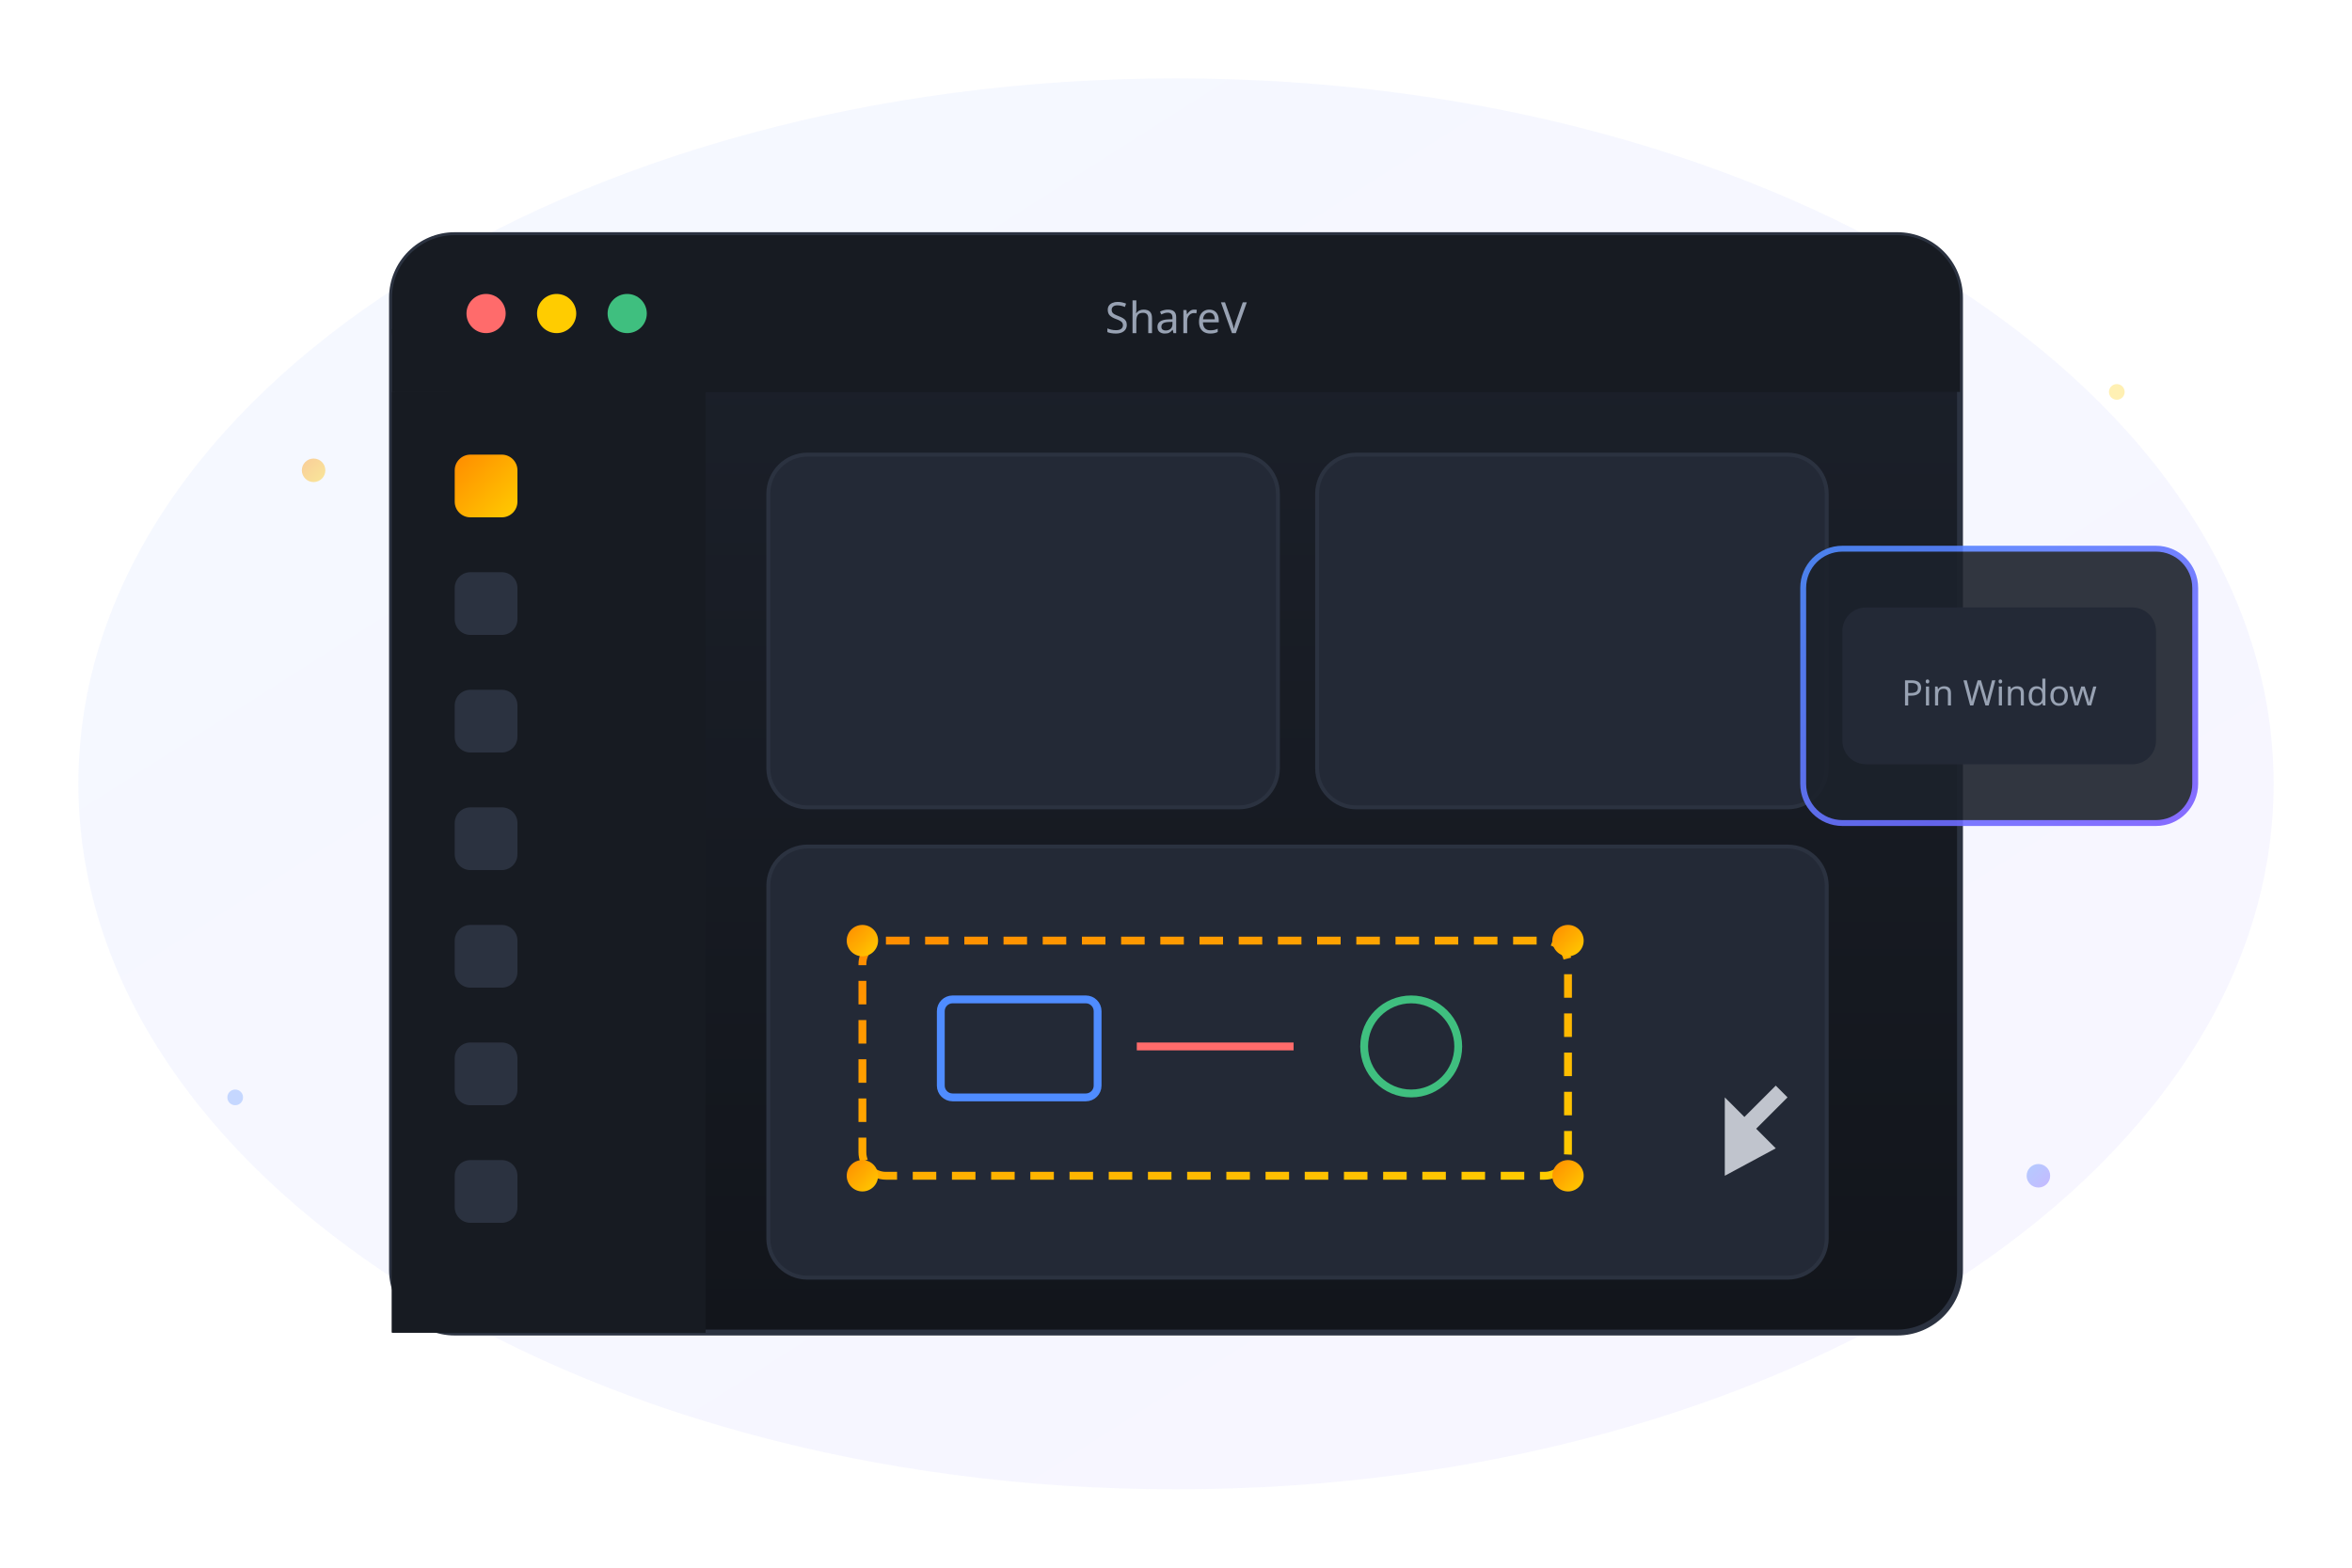
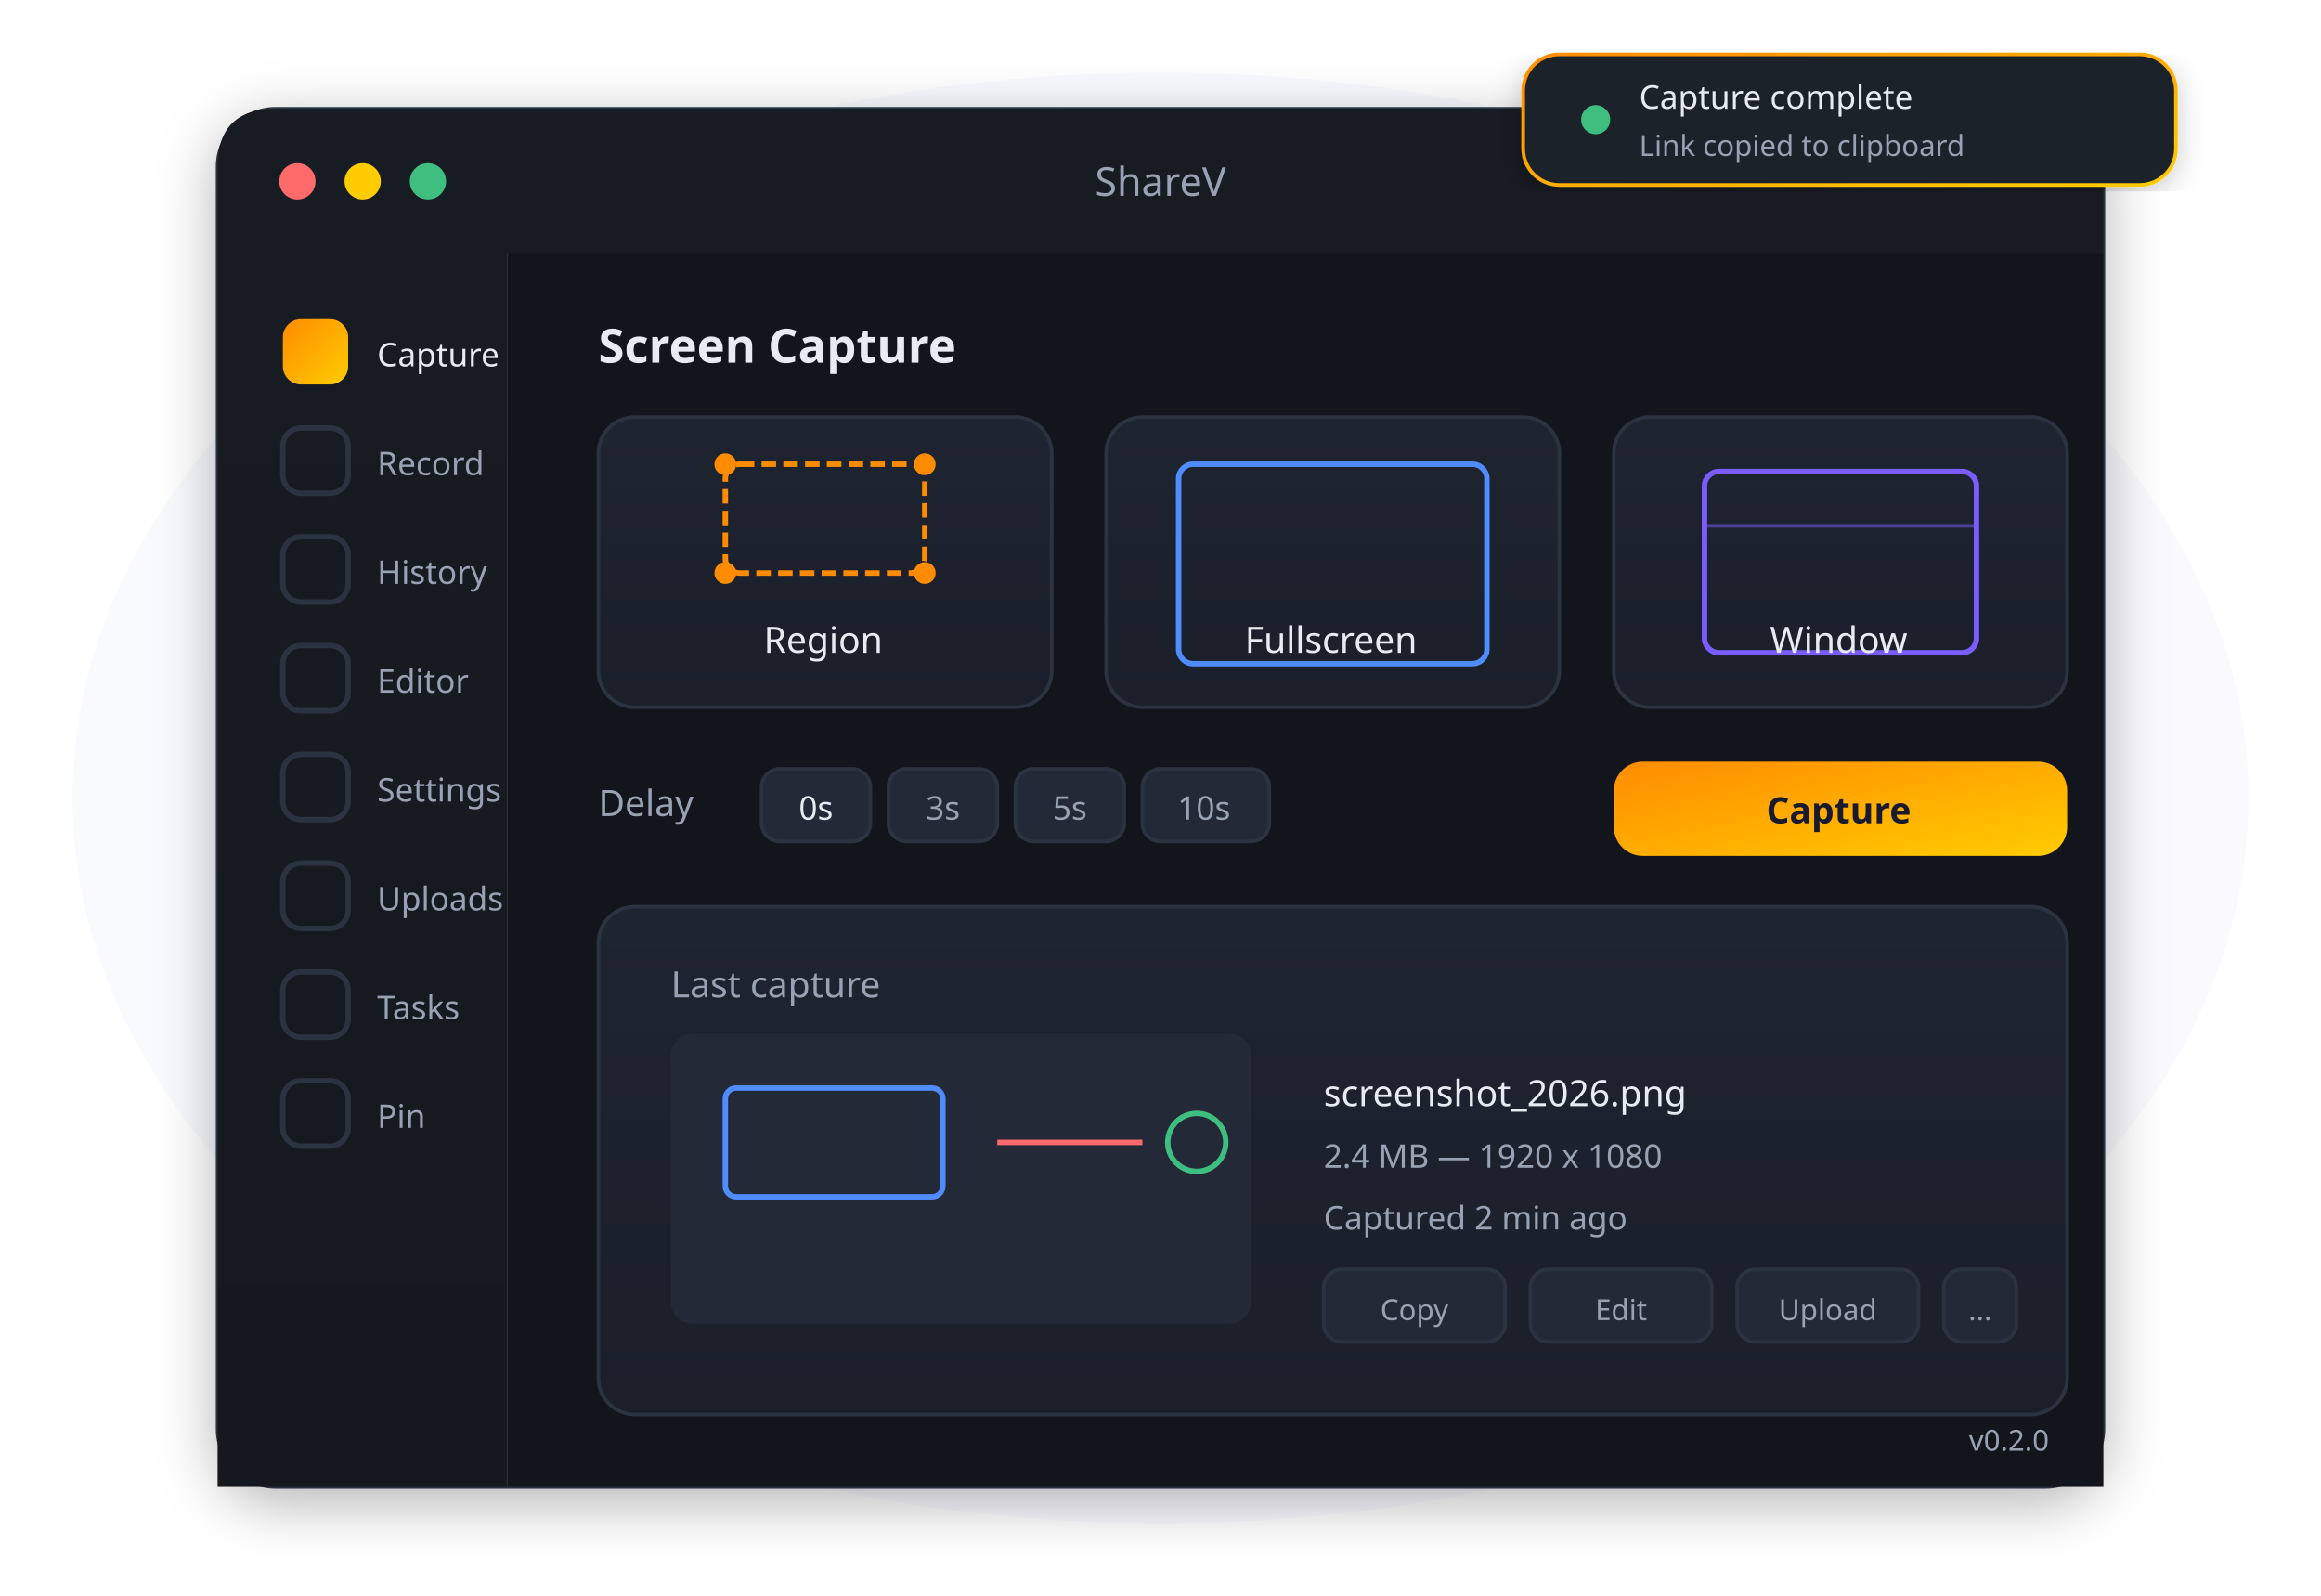
- <svg xmlns="http://www.w3.org/2000/svg" viewBox="0 0 600 400" width="600" height="400">
+ <svg xmlns="http://www.w3.org/2000/svg" viewBox="0 0 640 440" width="640" height="440">
  <defs>
-     <linearGradient id="heroGrad" x1="0%" y1="0%" x2="100%" y2="100%">
-       <stop offset="0%" style="stop-color:#ff8c00" />
-       <stop offset="100%" style="stop-color:#ffcc00" />
+     <linearGradient id="heroBg" x1="0%" y1="0%" x2="0%" y2="100%">
+       <stop offset="0%" style="stop-color:#1a1f2e" />
+       <stop offset="100%" style="stop-color:#12151b" />
    </linearGradient>
-     <linearGradient id="screenGrad" x1="0%" y1="0%" x2="0%" y2="100%">
-       <stop offset="0%" style="stop-color:#1c212b" />
-       <stop offset="100%" style="stop-color:#12151b" />
+     <linearGradient id="sidebarBg" x1="0%" y1="0%" x2="0%" y2="100%">
+       <stop offset="0%" style="stop-color:#171b22" />
+       <stop offset="100%" style="stop-color:#14181f" />
+     </linearGradient>
+     <linearGradient id="cardBg" x1="0%" y1="0%" x2="0%" y2="100%">
+       <stop offset="0%" style="stop-color:#1e2430" />
+       <stop offset="100%" style="stop-color:#1a1f2a" />
    </linearGradient>
    <linearGradient id="accentGrad" x1="0%" y1="0%" x2="100%" y2="100%">
      <stop offset="0%" style="stop-color:#4f8cff" />
      <stop offset="100%" style="stop-color:#7b5cff" />
    </linearGradient>
+     <linearGradient id="linuxGrad" x1="0%" y1="0%" x2="100%" y2="100%">
+       <stop offset="0%" style="stop-color:#ff8c00" />
+       <stop offset="100%" style="stop-color:#ffcc00" />
+     </linearGradient>
+     <filter id="shadow1" x="-5%" y="-5%" width="110%" height="110%">
+       <feDropShadow dx="0" dy="4" stdDeviation="8" flood-opacity="0.3" />
+     </filter>
+     <filter id="shadow2" x="-5%" y="-5%" width="110%" height="110%">
+       <feDropShadow dx="0" dy="2" stdDeviation="4" flood-opacity="0.2" />
+     </filter>
  </defs>
-   <ellipse cx="300" cy="200" rx="280" ry="180" fill="url(#accentGrad)" opacity="0.06" />
-   <rect x="100" y="60" width="400" height="280" rx="16" fill="url(#screenGrad)" stroke="#2b3240" stroke-width="1.5" />
-   <rect x="100" y="60" width="400" height="40" rx="16" fill="#171b22" />
-   <rect x="100" y="84" width="400" height="16" fill="#171b22" />
-   <circle cx="124" cy="80" r="5" fill="#ff6b6b" />
-   <circle cx="142" cy="80" r="5" fill="#ffcc00" />
-   <circle cx="160" cy="80" r="5" fill="#3fbf7f" />
-   <text x="300" y="85" text-anchor="middle" fill="#98a2b3" font-size="11" font-family="system-ui">ShareV</text>
-   <rect x="100" y="100" width="80" height="240" fill="#171b22" />
-   <rect x="100" y="100" width="80" height="240" rx="0" fill="#171b22" />
-   <rect x="100" y="324" width="80" height="16" fill="#171b22" />
-   <rect x="116" y="116" width="16" height="16" rx="4" fill="url(#heroGrad)" />
-   <rect x="116" y="146" width="16" height="16" rx="4" fill="#2b3240" />
-   <rect x="116" y="176" width="16" height="16" rx="4" fill="#2b3240" />
-   <rect x="116" y="206" width="16" height="16" rx="4" fill="#2b3240" />
-   <rect x="116" y="236" width="16" height="16" rx="4" fill="#2b3240" />
-   <rect x="116" y="266" width="16" height="16" rx="4" fill="#2b3240" />
-   <rect x="116" y="296" width="16" height="16" rx="4" fill="#2b3240" />
-   <rect x="196" y="116" width="130" height="90" rx="10" fill="#232936" stroke="#2b3240" stroke-width="1" />
-   <rect x="336" y="116" width="130" height="90" rx="10" fill="#232936" stroke="#2b3240" stroke-width="1" />
-   <rect x="196" y="216" width="270" height="110" rx="10" fill="#232936" stroke="#2b3240" stroke-width="1" />
-   <rect x="220" y="240" width="180" height="60" rx="6" fill="none" stroke="url(#heroGrad)" stroke-width="2" stroke-dasharray="6 4" />
-   <circle cx="220" cy="240" r="4" fill="url(#heroGrad)" />
-   <circle cx="400" cy="240" r="4" fill="url(#heroGrad)" />
-   <circle cx="220" cy="300" r="4" fill="url(#heroGrad)" />
-   <circle cx="400" cy="300" r="4" fill="url(#heroGrad)" />
-   <rect x="240" y="255" width="40" height="25" rx="3" fill="none" stroke="#4f8cff" stroke-width="2" />
-   <line x1="290" y1="267" x2="330" y2="267" stroke="#ff6b6b" stroke-width="2" marker-end="url(#arrowhead)" />
-   <circle cx="360" cy="267" r="12" fill="none" stroke="#3fbf7f" stroke-width="2" />
-   <rect x="460" y="140" width="100" height="70" rx="10" fill="#1c212b" stroke="url(#accentGrad)" stroke-width="1.5" opacity="0.9" />
-   <rect x="470" y="155" width="80" height="40" rx="6" fill="#232936" />
-   <text x="510" y="180" text-anchor="middle" fill="#98a2b3" font-size="9" font-family="system-ui">Pin Window</text>
-   <path d="M440 300l0-20 5 5 8-8 3 3-8 8 5 5z" fill="#e7ebf2" opacity="0.8" />
-   <circle cx="80" cy="120" r="3" fill="url(#heroGrad)" opacity="0.4" />
-   <circle cx="520" cy="300" r="3" fill="url(#accentGrad)" opacity="0.4" />
-   <circle cx="60" cy="280" r="2" fill="#4f8cff" opacity="0.3" />
-   <circle cx="540" cy="100" r="2" fill="#ffcc00" opacity="0.3" />
+   <ellipse cx="320" cy="220" rx="300" ry="200" fill="url(#accentGrad)" opacity="0.04" />
+   <rect x="60" y="30" width="520" height="380" rx="16" fill="url(#heroBg)" stroke="#2b3240" stroke-width="1" filter="url(#shadow1)" />
+   <path d="M60 46 Q60 30 76 30 L564 30 Q580 30 580 46 L580 70 L60 70 Z" fill="#171b22" />
+   <circle cx="82" cy="50" r="5" fill="#ff6b6b" />
+   <circle cx="100" cy="50" r="5" fill="#ffcc00" />
+   <circle cx="118" cy="50" r="5" fill="#3fbf7f" />
+   <text x="320" y="54" text-anchor="middle" fill="#98a2b3" font-size="11" font-family="system-ui" font-weight="500">ShareV</text>
+   <path d="M60 70 L60 410 L60 410 Q60 410 60 410 L140 410 L140 70 Z" fill="url(#sidebarBg)" />
+   <line x1="140" y1="70" x2="140" y2="410" stroke="#2b3240" stroke-width="0.5" />
+   <rect x="78" y="88" width="18" height="18" rx="5" fill="url(#linuxGrad)" />
+   <rect x="78" y="118" width="18" height="18" rx="5" fill="none" stroke="#2b3240" stroke-width="1.5" />
+   <rect x="78" y="148" width="18" height="18" rx="5" fill="none" stroke="#2b3240" stroke-width="1.5" />
+   <rect x="78" y="178" width="18" height="18" rx="5" fill="none" stroke="#2b3240" stroke-width="1.5" />
+   <rect x="78" y="208" width="18" height="18" rx="5" fill="none" stroke="#2b3240" stroke-width="1.5" />
+   <rect x="78" y="238" width="18" height="18" rx="5" fill="none" stroke="#2b3240" stroke-width="1.5" />
+   <rect x="78" y="268" width="18" height="18" rx="5" fill="none" stroke="#2b3240" stroke-width="1.5" />
+   <rect x="78" y="298" width="18" height="18" rx="5" fill="none" stroke="#2b3240" stroke-width="1.5" />
+   <text x="104" y="101" fill="#e7ebf2" font-size="9" font-family="system-ui" font-weight="500">Capture</text>
+   <text x="104" y="131" fill="#98a2b3" font-size="9" font-family="system-ui">Record</text>
+   <text x="104" y="161" fill="#98a2b3" font-size="9" font-family="system-ui">History</text>
+   <text x="104" y="191" fill="#98a2b3" font-size="9" font-family="system-ui">Editor</text>
+   <text x="104" y="221" fill="#98a2b3" font-size="9" font-family="system-ui">Settings</text>
+   <text x="104" y="251" fill="#98a2b3" font-size="9" font-family="system-ui">Uploads</text>
+   <text x="104" y="281" fill="#98a2b3" font-size="9" font-family="system-ui">Tasks</text>
+   <text x="104" y="311" fill="#98a2b3" font-size="9" font-family="system-ui">Pin</text>
+   <rect x="140" y="70" width="440" height="340" fill="#12151b" />
+   <text x="165" y="100" fill="#e7ebf2" font-size="13" font-family="system-ui" font-weight="600">Screen Capture</text>
+   <rect x="165" y="115" width="125" height="80" rx="10" fill="url(#cardBg)" stroke="#2b3240" stroke-width="1" />
+   <rect x="200" y="128" width="55" height="30" rx="4" fill="none" stroke="#ff8c00" stroke-width="1.5" stroke-dasharray="4 2" />
+   <circle cx="200" cy="128" r="3" fill="#ff8c00" />
+   <circle cx="255" cy="128" r="3" fill="#ff8c00" />
+   <circle cx="200" cy="158" r="3" fill="#ff8c00" />
+   <circle cx="255" cy="158" r="3" fill="#ff8c00" />
+   <text x="227" y="180" text-anchor="middle" fill="#e7ebf2" font-size="10" font-family="system-ui" font-weight="500">Region</text>
+   <rect x="305" y="115" width="125" height="80" rx="10" fill="url(#cardBg)" stroke="#2b3240" stroke-width="1" />
+   <rect x="325" y="128" width="85" height="55" rx="4" fill="none" stroke="#4f8cff" stroke-width="1.5" />
+   <text x="367" y="180" text-anchor="middle" fill="#e7ebf2" font-size="10" font-family="system-ui" font-weight="500">Fullscreen</text>
+   <rect x="445" y="115" width="125" height="80" rx="10" fill="url(#cardBg)" stroke="#2b3240" stroke-width="1" />
+   <rect x="470" y="130" width="75" height="50" rx="4" fill="none" stroke="#7b5cff" stroke-width="1.5" />
+   <line x1="470" y1="145" x2="545" y2="145" stroke="#7b5cff" stroke-width="1" opacity="0.5" />
+   <text x="507" y="180" text-anchor="middle" fill="#e7ebf2" font-size="10" font-family="system-ui" font-weight="500">Window</text>
+   <text x="165" y="225" fill="#98a2b3" font-size="10" font-family="system-ui">Delay</text>
+   <rect x="210" y="212" width="30" height="20" rx="5" fill="#232936" stroke="#2b3240" stroke-width="1" />
+   <text x="225" y="226" text-anchor="middle" fill="#e7ebf2" font-size="9" font-family="system-ui">0s</text>
+   <rect x="245" y="212" width="30" height="20" rx="5" fill="#232936" stroke="#2b3240" stroke-width="1" />
+   <text x="260" y="226" text-anchor="middle" fill="#98a2b3" font-size="9" font-family="system-ui">3s</text>
+   <rect x="280" y="212" width="30" height="20" rx="5" fill="#232936" stroke="#2b3240" stroke-width="1" />
+   <text x="295" y="226" text-anchor="middle" fill="#98a2b3" font-size="9" font-family="system-ui">5s</text>
+   <rect x="315" y="212" width="35" height="20" rx="5" fill="#232936" stroke="#2b3240" stroke-width="1" />
+   <text x="332" y="226" text-anchor="middle" fill="#98a2b3" font-size="9" font-family="system-ui">10s</text>
+   <rect x="445" y="210" width="125" height="26" rx="8" fill="url(#linuxGrad)" />
+   <text x="507" y="227" text-anchor="middle" fill="#1a1a2e" font-size="10" font-family="system-ui" font-weight="700">Capture</text>
+   <rect x="165" y="250" width="405" height="140" rx="10" fill="url(#cardBg)" stroke="#2b3240" stroke-width="1" />
+   <text x="185" y="275" fill="#98a2b3" font-size="10" font-family="system-ui">Last capture</text>
+   <rect x="185" y="285" width="160" height="80" rx="6" fill="#232936" />
+   <rect x="200" y="300" width="60" height="30" rx="3" fill="none" stroke="#4f8cff" stroke-width="1.5" />
+   <line x1="275" y1="315" x2="315" y2="315" stroke="#ff6b6b" stroke-width="1.5" />
+   <circle cx="330" cy="315" r="8" fill="none" stroke="#3fbf7f" stroke-width="1.5" />
+   <text x="365" y="305" fill="#e7ebf2" font-size="10" font-family="system-ui" font-weight="500">screenshot_2026.png</text>
+   <text x="365" y="322" fill="#98a2b3" font-size="9" font-family="system-ui">2.4 MB — 1920 x 1080</text>
+   <text x="365" y="339" fill="#98a2b3" font-size="9" font-family="system-ui">Captured 2 min ago</text>
+   <rect x="365" y="350" width="50" height="20" rx="5" fill="#232936" stroke="#2b3240" stroke-width="1" />
+   <text x="390" y="364" text-anchor="middle" fill="#98a2b3" font-size="8" font-family="system-ui">Copy</text>
+   <rect x="422" y="350" width="50" height="20" rx="5" fill="#232936" stroke="#2b3240" stroke-width="1" />
+   <text x="447" y="364" text-anchor="middle" fill="#98a2b3" font-size="8" font-family="system-ui">Edit</text>
+   <rect x="479" y="350" width="50" height="20" rx="5" fill="#232936" stroke="#2b3240" stroke-width="1" />
+   <text x="504" y="364" text-anchor="middle" fill="#98a2b3" font-size="8" font-family="system-ui">Upload</text>
+   <rect x="536" y="350" width="20" height="20" rx="5" fill="#232936" stroke="#2b3240" stroke-width="1" />
+   <text x="546" y="364" text-anchor="middle" fill="#98a2b3" font-size="8" font-family="system-ui">...</text>
+   <rect x="420" y="15" width="180" height="36" rx="10" fill="#1c212b" stroke="url(#linuxGrad)" stroke-width="1" filter="url(#shadow2)" />
+   <circle cx="440" cy="33" r="4" fill="#3fbf7f" />
+   <text x="452" y="30" fill="#e7ebf2" font-size="9" font-family="system-ui" font-weight="500">Capture complete</text>
+   <text x="452" y="43" fill="#98a2b3" font-size="8" font-family="system-ui">Link copied to clipboard</text>
+   <text x="565" y="400" text-anchor="end" fill="#98a2b3" font-size="8" font-family="system-ui">v0.2.0</text>
</svg>
